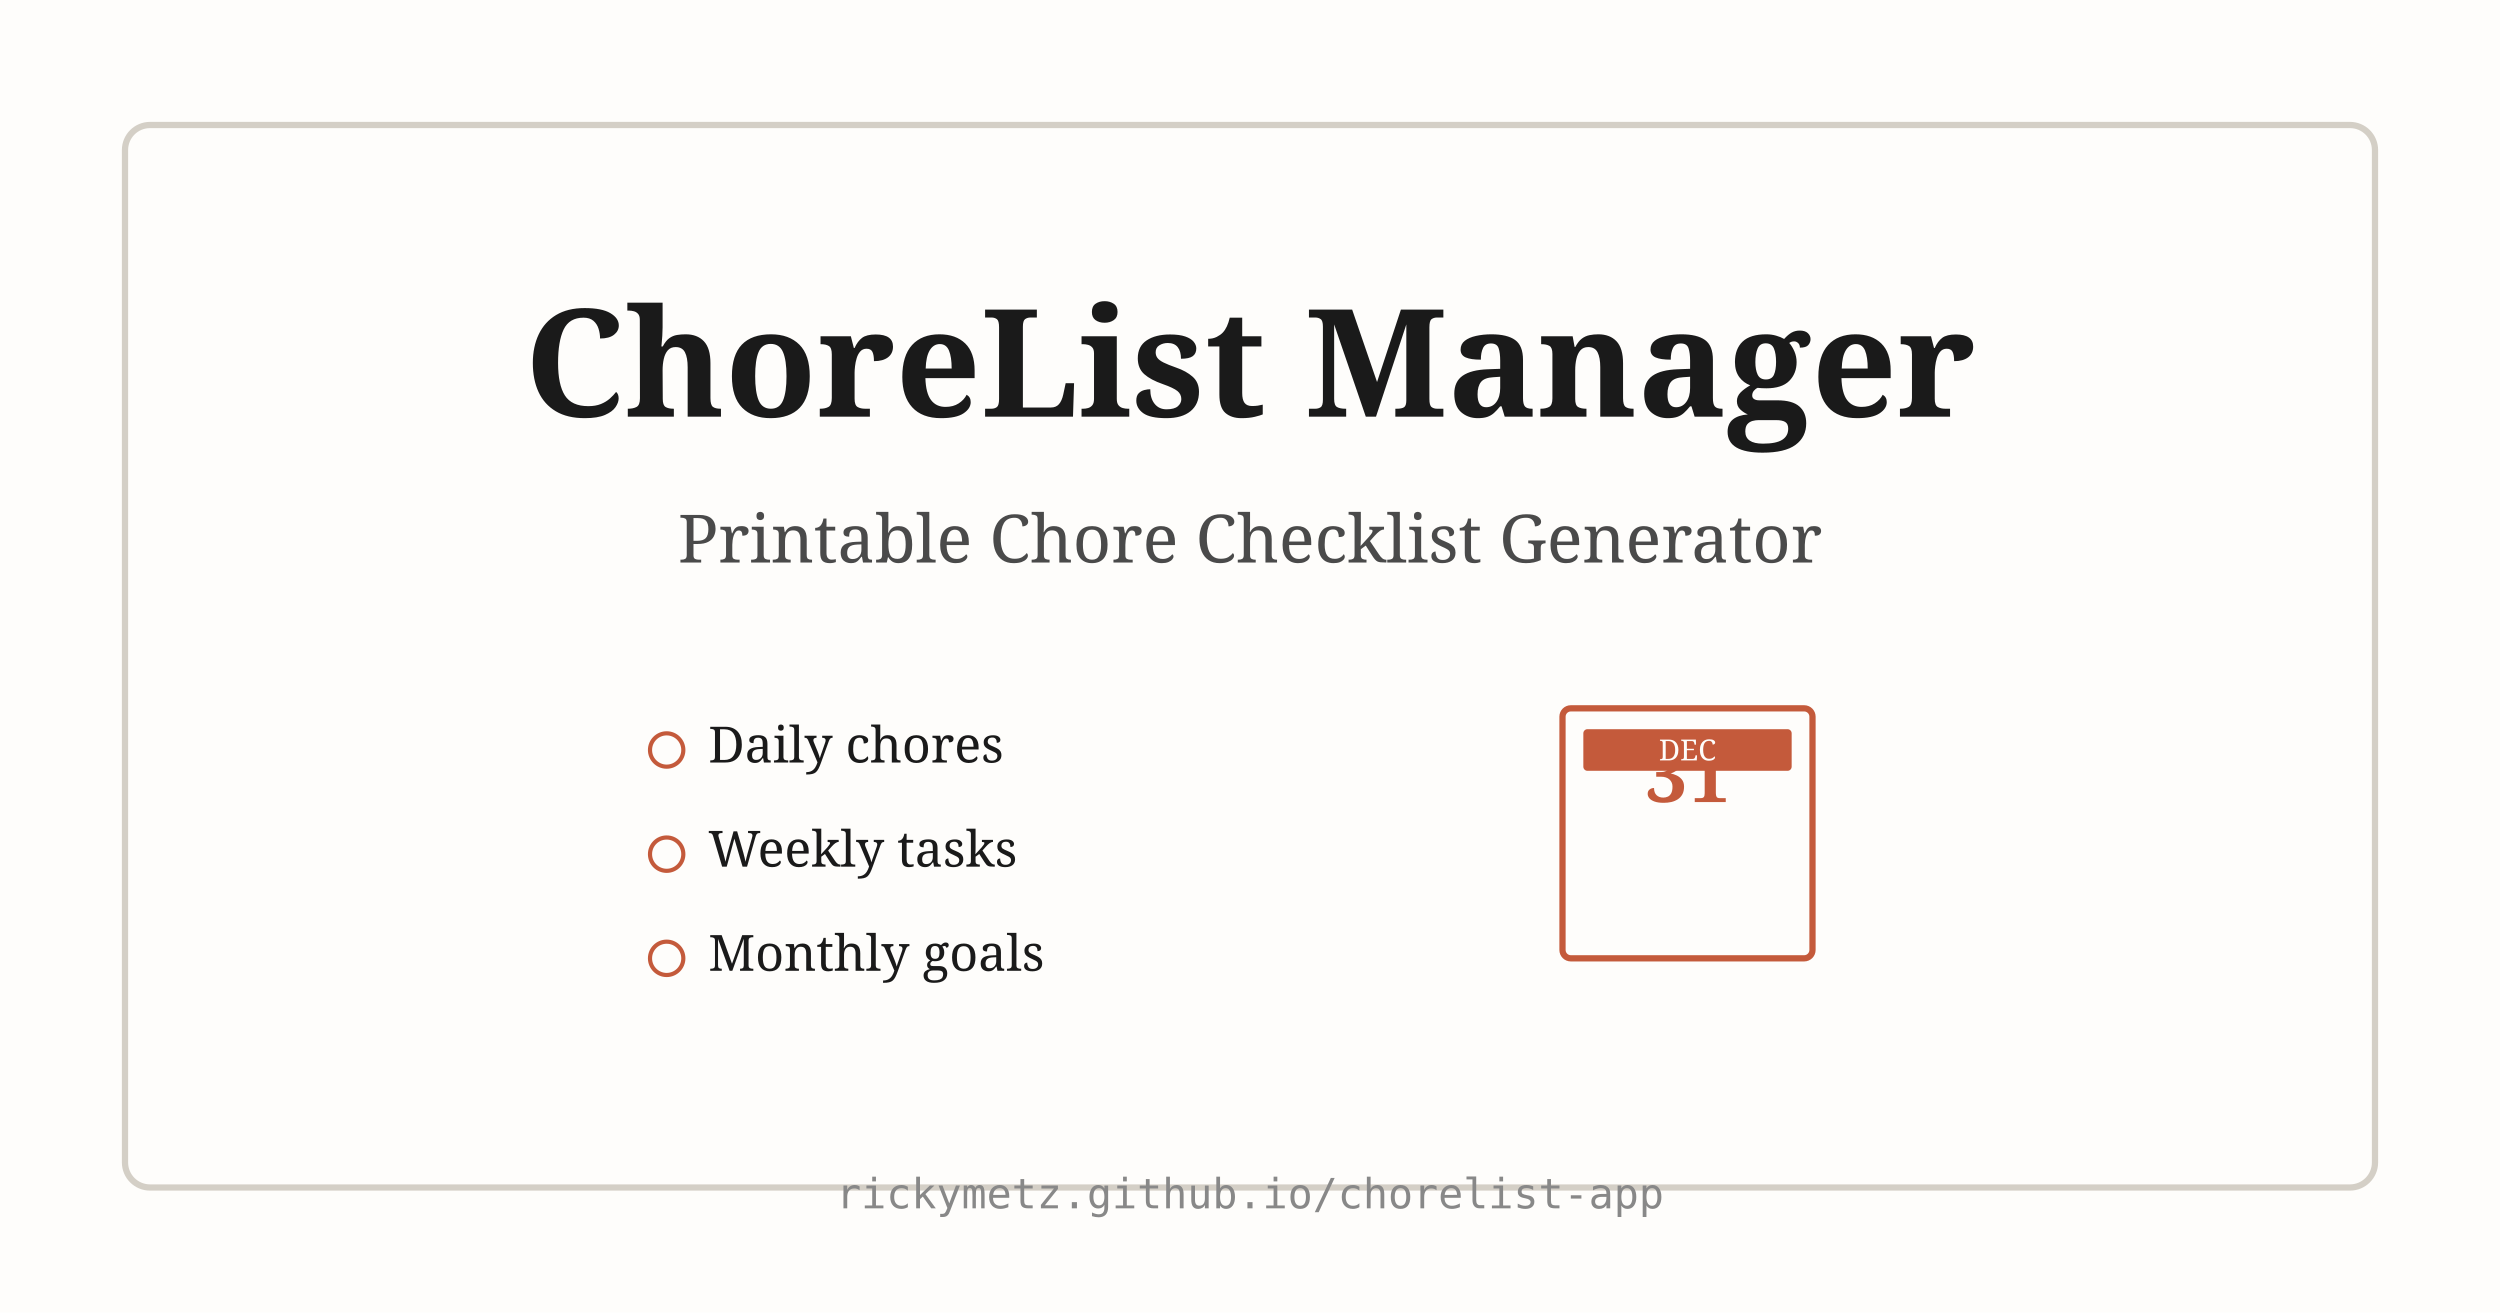
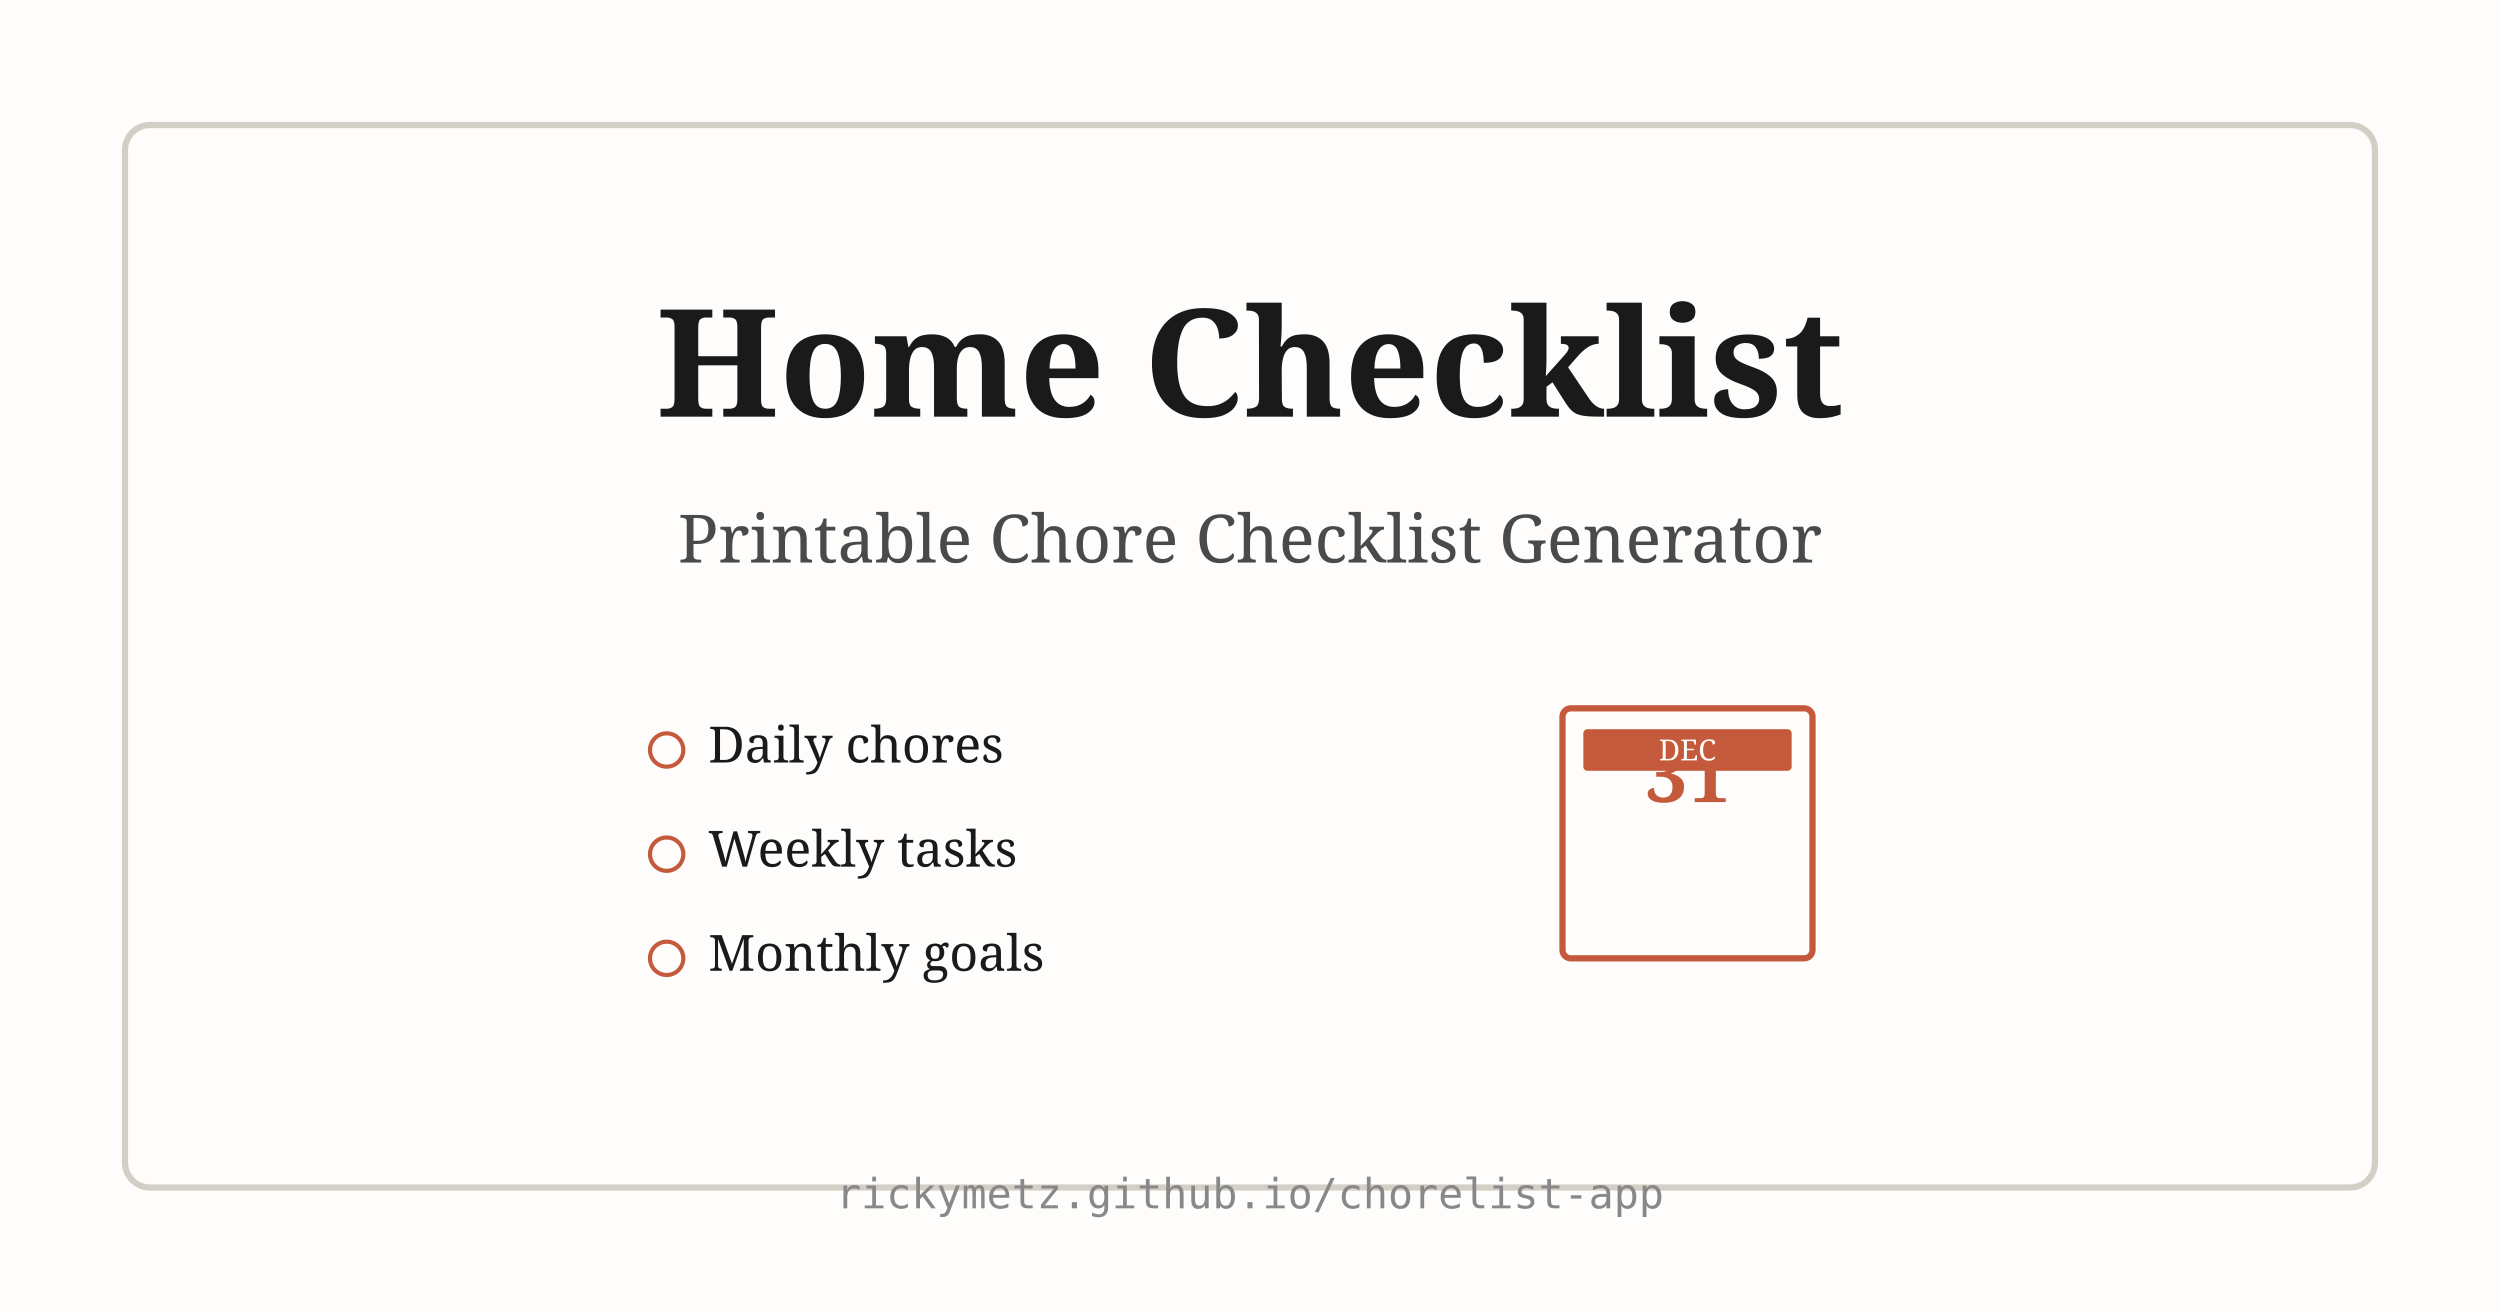
<svg xmlns="http://www.w3.org/2000/svg" width="1200" height="630" viewBox="0 0 1200 630">
  <rect width="1200" height="630" fill="#fefdfb" />
  <rect x="60" y="60" width="1080" height="510" fill="none" stroke="#d4cfc6" stroke-width="3" rx="12" />
-   <text x="600" y="200" font-family="Georgia, serif" font-size="72" font-weight="600" fill="#1a1a1a" text-anchor="middle">ChoreList Manager</text>
+   <text x="600" y="200" font-family="Georgia, serif" font-size="72" font-weight="600" fill="#1a1a1a" text-anchor="middle">Home Checklist</text>
  <text x="600" y="270" font-family="Georgia, serif" font-size="32" fill="#4a4a4a" text-anchor="middle">Printable Chore Checklist Generator</text>
  <g transform="translate(300, 340)">
    <g>
      <circle cx="20" cy="20" r="8" fill="none" stroke="#c45a3b" stroke-width="2" />
      <text x="40" y="26" font-family="Georgia, serif" font-size="24" fill="#1a1a1a">Daily chores</text>
    </g>
    <g transform="translate(0, 50)">
      <circle cx="20" cy="20" r="8" fill="none" stroke="#c45a3b" stroke-width="2" />
      <text x="40" y="26" font-family="Georgia, serif" font-size="24" fill="#1a1a1a">Weekly tasks</text>
    </g>
    <g transform="translate(0, 100)">
      <circle cx="20" cy="20" r="8" fill="none" stroke="#c45a3b" stroke-width="2" />
      <text x="40" y="26" font-family="Georgia, serif" font-size="24" fill="#1a1a1a">Monthly goals</text>
    </g>
  </g>
  <g transform="translate(750, 340)">
    <rect x="0" y="0" width="120" height="120" fill="none" stroke="#c45a3b" stroke-width="3" rx="4" />
    <text x="60" y="45" font-family="Georgia, serif" font-size="36" font-weight="600" fill="#c45a3b" text-anchor="middle">31</text>
    <rect x="10" y="10" width="100" height="20" fill="#c45a3b" rx="2" />
    <text x="60" y="25" font-family="Georgia, serif" font-size="14" fill="#fefdfb" text-anchor="middle">DEC</text>
  </g>
  <text x="600" y="580" font-family="monospace" font-size="20" fill="#888" text-anchor="middle">rickymetz.github.io/chorelist-app</text>
</svg>
